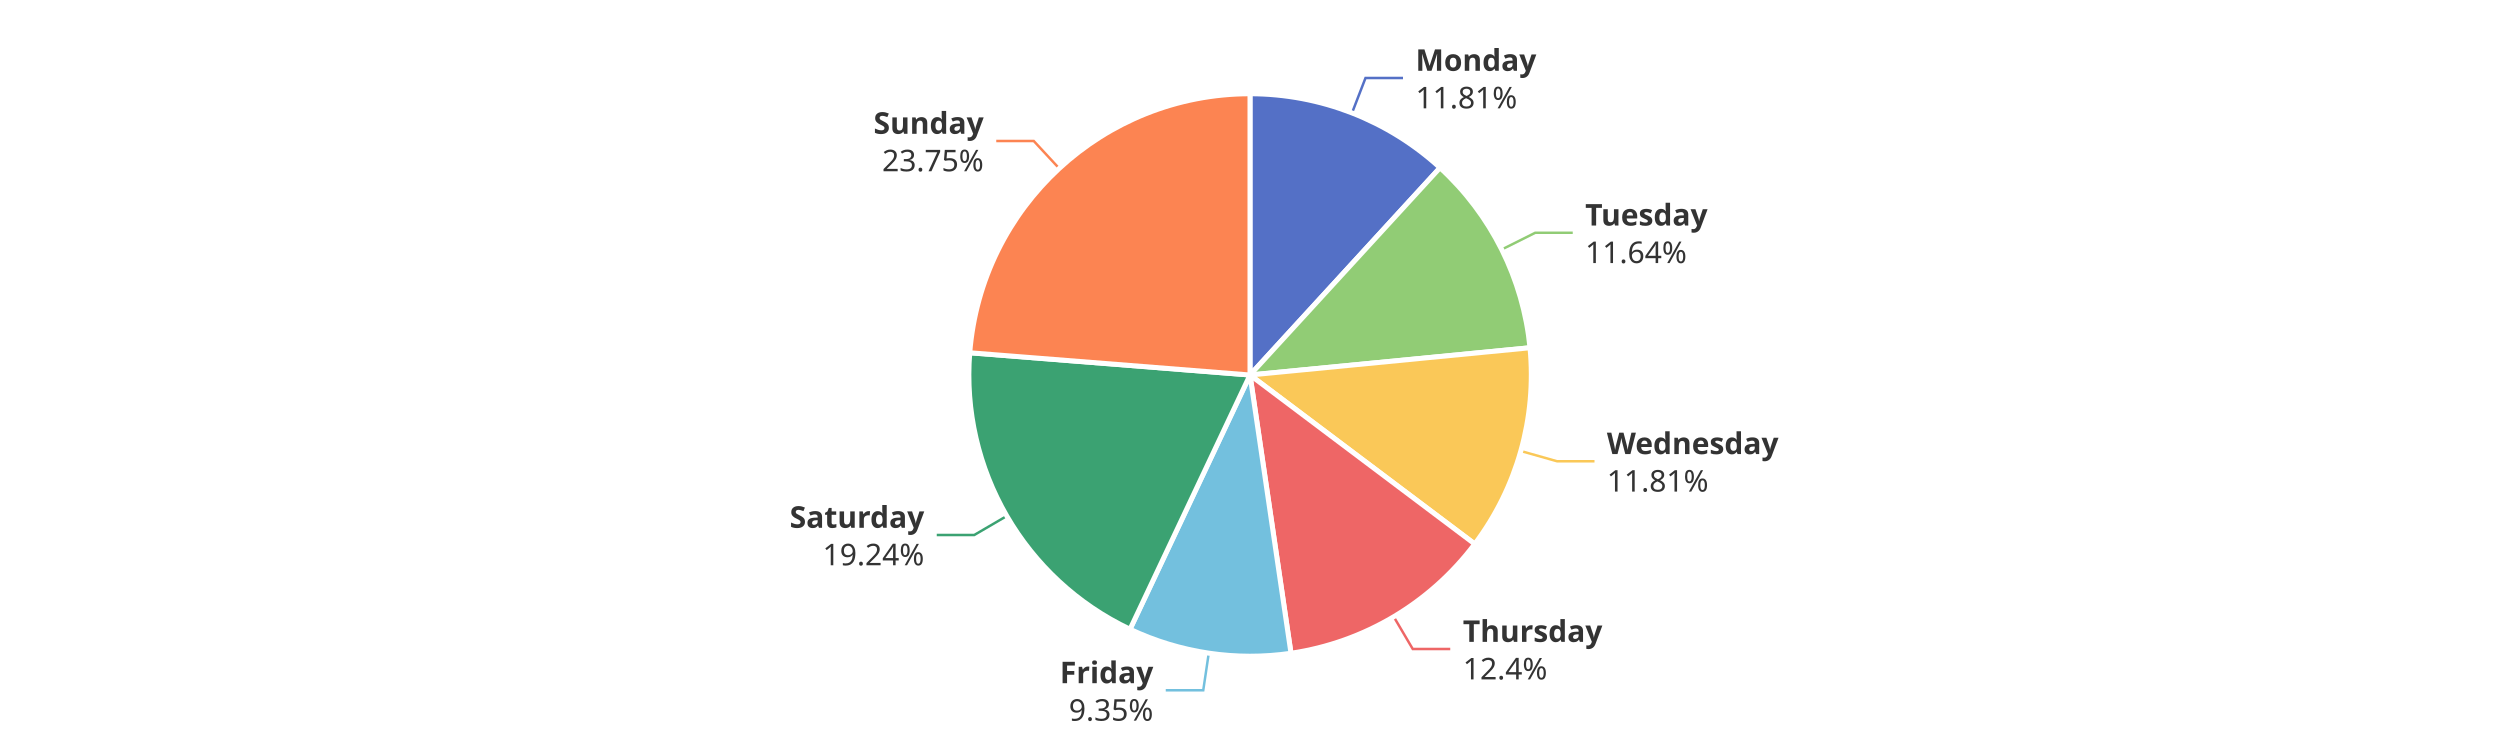
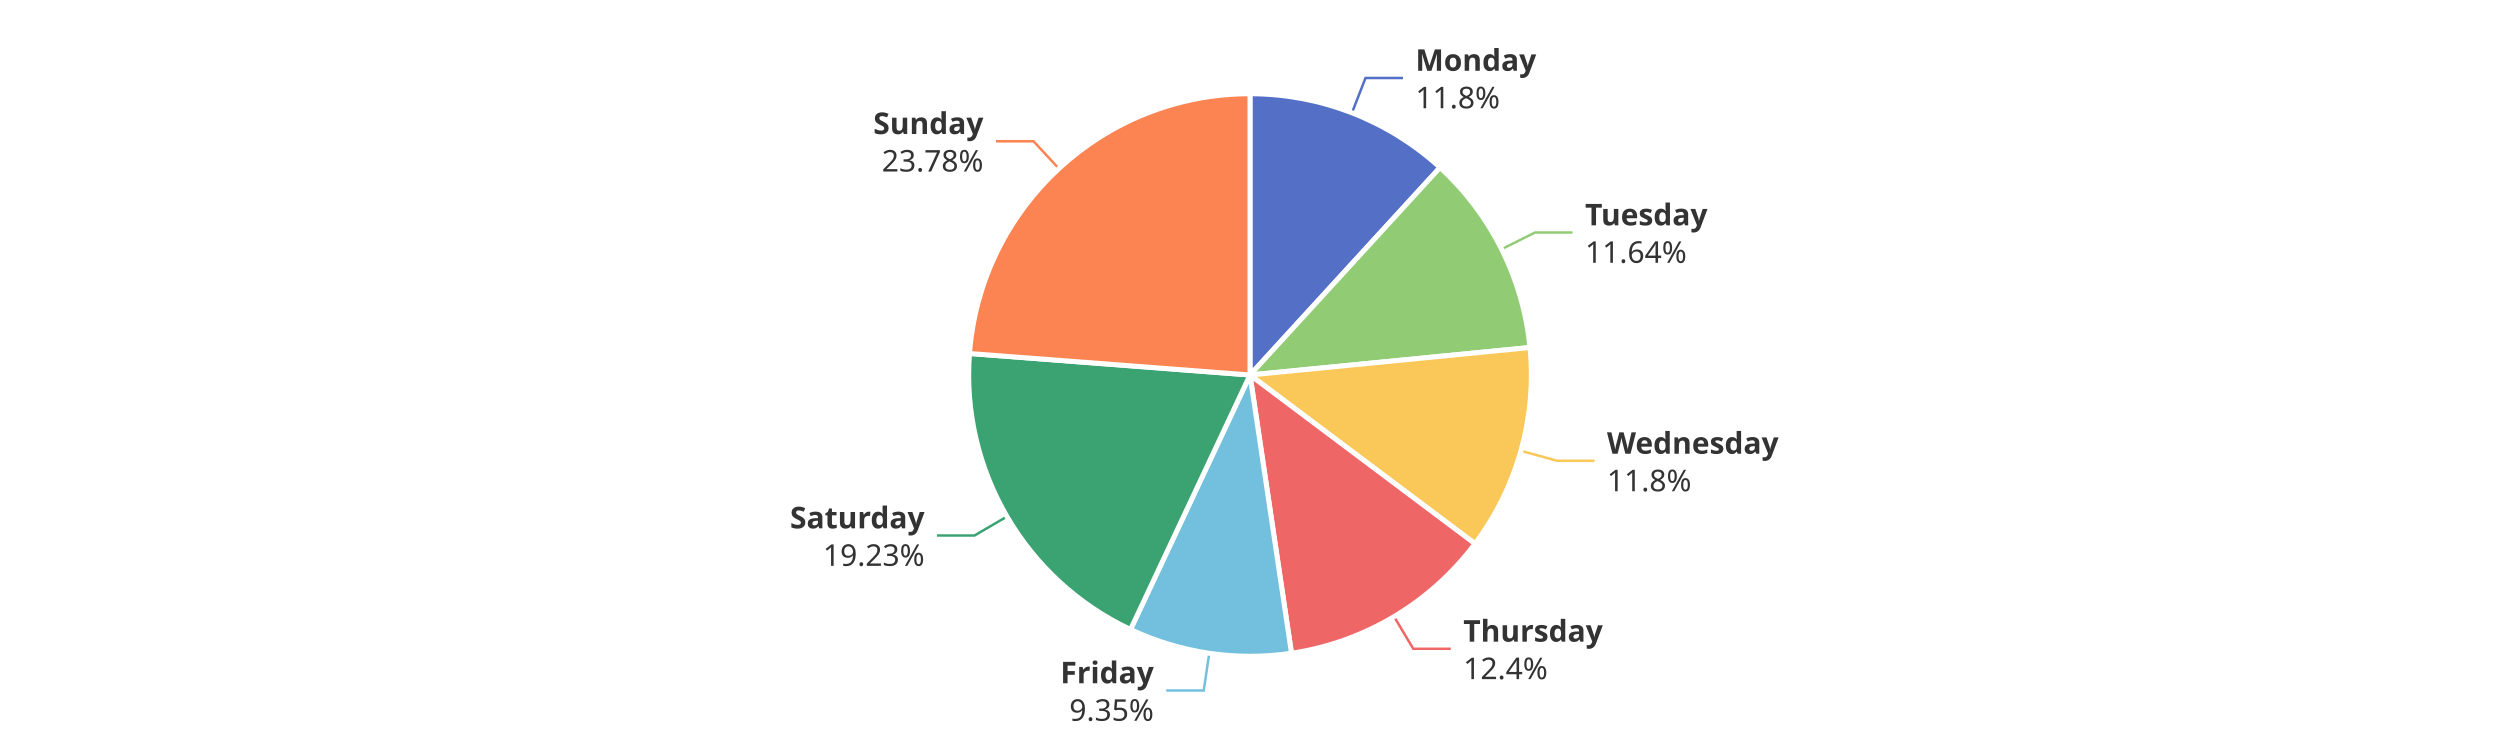
<svg xmlns="http://www.w3.org/2000/svg" width="1000" height="300" version="1.1" baseProfile="full" viewBox="0 0 1000 300">
  <rect width="1000" height="300" x="0" y="0" id="0" fill="#ffffff" />
-   <polyline points="540.8 45.2 546.2 31.2 561.2 31.2" fill="none" stroke="#5470c6" />
-   <polyline points="600.7 99.8 614.1 93.1 629.1 93.1" fill="none" stroke="#91cc75" />
-   <polyline points="608.3 180.4 622.8 184.5 637.8 184.5" fill="none" stroke="#fac858" />
-   <polyline points="557.5 246.7 565.1 259.6 580.1 259.6" fill="none" stroke="#ee6666" />
-   <polyline points="483.5 261.3 481.3 276.1 466.3 276.1" fill="none" stroke="#73c0de" />
-   <polyline points="402.7 206.4 389.7 214 374.7 214" fill="none" stroke="#3ba272" />
-   <polyline points="423.7 67.4 413.5 56.4 398.5 56.4" fill="none" stroke="#fc8452" />
-   <path d="M500 37.5A112.5 112.5 0 0 1 576 67.1L500 150Z" fill="#5470c6" stroke="#fff" stroke-width="2" stroke-linejoin="round" />
-   <path d="M576 67.1A112.5 112.5 0 0 1 612 139.1L500 150Z" fill="#91cc75" stroke="#fff" stroke-width="2" stroke-linejoin="round" />
-   <path d="M612 139.1A112.5 112.5 0 0 1 589.9 217.6L500 150Z" fill="#fac858" stroke="#fff" stroke-width="2" stroke-linejoin="round" />
-   <path d="M589.9 217.6A112.5 112.5 0 0 1 516.4 261.3L500 150Z" fill="#ee6666" stroke="#fff" stroke-width="2" stroke-linejoin="round" />
-   <path d="M516.4 261.3A112.5 112.5 0 0 1 452 251.7L500 150Z" fill="#73c0de" stroke="#fff" stroke-width="2" stroke-linejoin="round" />
-   <path d="M452 251.7A112.5 112.5 0 0 1 387.9 141.1L500 150Z" fill="#3ba272" stroke="#fff" stroke-width="2" stroke-linejoin="round" />
-   <path d="M387.9 141.1A112.5 112.5 0 0 1 500 37.5L500 150Z" fill="#fc8452" stroke="#fff" stroke-width="2" stroke-linejoin="round" />
-   <path d="M0 -15l42.8 0l0 30l-42.8 0Z" transform="translate(566.2319 31.1772)" fill="none" />
-   <text dominant-baseline="central" text-anchor="start" style="font-size:12px;font-family:sans-serif;font-weight:bold;" y="-7.5" transform="translate(566.2319 31.1772)" fill="#333" stroke="rgb(255,255,255)" stroke-width="2" paint-order="stroke" stroke-miterlimit="2">Monday</text>
-   <text dominant-baseline="central" text-anchor="start" style="font-size:12px;font-family:sans-serif;" y="7.5" transform="translate(566.2319 31.1772)" fill="#333" stroke="rgb(255,255,255)" stroke-width="2" paint-order="stroke" stroke-miterlimit="2">11.81%</text>
-   <path d="M0 -15l46.2 0l0 30l-46.2 0Z" transform="translate(634.0786 93.0587)" fill="none" />
-   <text dominant-baseline="central" text-anchor="start" style="font-size:12px;font-family:sans-serif;font-weight:bold;" y="-7.5" transform="translate(634.0786 93.0587)" fill="#333" stroke="rgb(255,255,255)" stroke-width="2" paint-order="stroke" stroke-miterlimit="2">Tuesday</text>
-   <text dominant-baseline="central" text-anchor="start" style="font-size:12px;font-family:sans-serif;" y="7.5" transform="translate(634.0786 93.0587)" fill="#333" stroke="rgb(255,255,255)" stroke-width="2" paint-order="stroke" stroke-miterlimit="2">11.64%</text>
-   <path d="M0 -15l63.6 0l0 30l-63.6 0Z" transform="translate(642.7501 184.4771)" fill="none" />
-   <text dominant-baseline="central" text-anchor="start" style="font-size:12px;font-family:sans-serif;font-weight:bold;" y="-7.5" transform="translate(642.7501 184.4771)" fill="#333" stroke="rgb(255,255,255)" stroke-width="2" paint-order="stroke" stroke-miterlimit="2">Wednesday</text>
-   <text dominant-baseline="central" text-anchor="start" style="font-size:12px;font-family:sans-serif;" y="7.5" transform="translate(642.7501 184.4771)" fill="#333" stroke="rgb(255,255,255)" stroke-width="2" paint-order="stroke" stroke-miterlimit="2">11.81%</text>
-   <path d="M0 -15l50.2 0l0 30l-50.2 0Z" transform="translate(585.1498 259.5981)" fill="none" />
-   <text dominant-baseline="central" text-anchor="start" style="font-size:12px;font-family:sans-serif;font-weight:bold;" y="-7.5" transform="translate(585.1498 259.5981)" fill="#333" stroke="rgb(255,255,255)" stroke-width="2" paint-order="stroke" stroke-miterlimit="2">Thursday</text>
-   <text dominant-baseline="central" text-anchor="start" style="font-size:12px;font-family:sans-serif;" y="7.5" transform="translate(585.1498 259.5981)" fill="#333" stroke="rgb(255,255,255)" stroke-width="2" paint-order="stroke" stroke-miterlimit="2">12.4%</text>
-   <path d="M-34.2 -15l34.2 0l0 30l-34.2 0Z" transform="translate(461.3197 276.1241)" fill="none" />
-   <text dominant-baseline="central" text-anchor="end" style="font-size:12px;font-family:sans-serif;font-weight:bold;" y="-7.5" transform="translate(461.3197 276.1241)" fill="#333" stroke="rgb(255,255,255)" stroke-width="2" paint-order="stroke" stroke-miterlimit="2">Friday</text>
-   <text dominant-baseline="central" text-anchor="end" style="font-size:12px;font-family:sans-serif;" y="7.5" transform="translate(461.3197 276.1241)" fill="#333" stroke="rgb(255,255,255)" stroke-width="2" paint-order="stroke" stroke-miterlimit="2">9.35%</text>
-   <path d="M-48.2 -15l48.2 0l0 30l-48.2 0Z" transform="translate(369.7021 213.958)" fill="none" />
-   <text dominant-baseline="central" text-anchor="end" style="font-size:12px;font-family:sans-serif;font-weight:bold;" y="-7.5" transform="translate(369.7021 213.958)" fill="#333" stroke="rgb(255,255,255)" stroke-width="2" paint-order="stroke" stroke-miterlimit="2">Saturday</text>
-   <text dominant-baseline="central" text-anchor="end" style="font-size:12px;font-family:sans-serif;" y="7.5" transform="translate(369.7021 213.958)" fill="#333" stroke="rgb(255,255,255)" stroke-width="2" paint-order="stroke" stroke-miterlimit="2">19.24%</text>
-   <path d="M-40.9 -15l40.9 0l0 30l-40.9 0Z" transform="translate(393.4753 56.3531)" fill="none" />
-   <text dominant-baseline="central" text-anchor="end" style="font-size:12px;font-family:sans-serif;font-weight:bold;" y="-7.5" transform="translate(393.4753 56.3531)" fill="#333" stroke="rgb(255,255,255)" stroke-width="2" paint-order="stroke" stroke-miterlimit="2">Sunday</text>
-   <text dominant-baseline="central" text-anchor="end" style="font-size:12px;font-family:sans-serif;" y="7.5" transform="translate(393.4753 56.3531)" fill="#333" stroke="rgb(255,255,255)" stroke-width="2" paint-order="stroke" stroke-miterlimit="2">23.75%</text>
+   <polyline points="540.8 45.1 546.2 31.2 561.2 31.2" fill="none" stroke="#5470c6" />
+   <polyline points="600.6 99.7 614 93 629 93" fill="none" stroke="#91cc75" />
+   <polyline points="608.3 180.3 622.8 184.3 637.8 184.3" fill="none" stroke="#fac858" />
+   <polyline points="557.6 246.6 565.3 259.5 580.3 259.5" fill="none" stroke="#ee6666" />
+   <polyline points="483.7 261.3 481.5 276.2 466.5 276.2" fill="none" stroke="#73c0de" />
+   <polyline points="402.8 206.6 389.8 214.2 374.8 214.2" fill="none" stroke="#3ba272" />
+   <polyline points="423.6 67.5 413.4 56.5 398.4 56.5" fill="none" stroke="#fc8452" />
+   <path d="M500 37.5A112.5 112.5 0 0 1 576 67L500 150Z" fill="#5470c6" stroke="#fff" stroke-width="2" stroke-linejoin="round" />
+   <path d="M576 67A112.5 112.5 0 0 1 612 139L500 150Z" fill="#91cc75" stroke="#fff" stroke-width="2" stroke-linejoin="round" />
+   <path d="M612 139A112.5 112.5 0 0 1 590 217.5L500 150Z" fill="#fac858" stroke="#fff" stroke-width="2" stroke-linejoin="round" />
+   <path d="M590 217.5A112.5 112.5 0 0 1 516.6 261.3L500 150Z" fill="#ee6666" stroke="#fff" stroke-width="2" stroke-linejoin="round" />
+   <path d="M516.6 261.3A112.5 112.5 0 0 1 452.2 251.8L500 150Z" fill="#73c0de" stroke="#fff" stroke-width="2" stroke-linejoin="round" />
+   <path d="M452.2 251.8A112.5 112.5 0 0 1 387.8 141.4L500 150Z" fill="#3ba272" stroke="#fff" stroke-width="2" stroke-linejoin="round" />
+   <path d="M387.8 141.4A112.5 112.5 0 0 1 500 37.5L500 150Z" fill="#fc8452" stroke="#fff" stroke-width="2" stroke-linejoin="round" />
+   <path d="M0 -15l42.8 0l0 30l-42.8 0Z" transform="translate(566.1901 31.1609)" fill="none" />
+   <text dominant-baseline="central" text-anchor="start" style="font-size:12px;font-family:sans-serif;font-weight:bold;" y="-7.5" transform="translate(566.1901 31.1609)" fill="#333" stroke="rgb(255,255,255)" stroke-width="2" paint-order="stroke" stroke-miterlimit="2">Monday</text>
+   <text dominant-baseline="central" text-anchor="start" style="font-size:12px;font-family:sans-serif;" y="7.5" transform="translate(566.1901 31.1609)" fill="#333" stroke="rgb(255,255,255)" stroke-width="2" paint-order="stroke" stroke-miterlimit="2">11.8%</text>
+   <path d="M0 -15l46.2 0l0 30l-46.2 0Z" transform="translate(634.0365 92.9744)" fill="none" />
+   <text dominant-baseline="central" text-anchor="start" style="font-size:12px;font-family:sans-serif;font-weight:bold;" y="-7.5" transform="translate(634.0365 92.9744)" fill="#333" stroke="rgb(255,255,255)" stroke-width="2" paint-order="stroke" stroke-miterlimit="2">Tuesday</text>
+   <text dominant-baseline="central" text-anchor="start" style="font-size:12px;font-family:sans-serif;" y="7.5" transform="translate(634.0365 92.9744)" fill="#333" stroke="rgb(255,255,255)" stroke-width="2" paint-order="stroke" stroke-miterlimit="2">11.64%</text>
+   <path d="M0 -15l63.6 0l0 30l-63.6 0Z" transform="translate(642.7889 184.3387)" fill="none" />
+   <text dominant-baseline="central" text-anchor="start" style="font-size:12px;font-family:sans-serif;font-weight:bold;" y="-7.5" transform="translate(642.7889 184.3387)" fill="#333" stroke="rgb(255,255,255)" stroke-width="2" paint-order="stroke" stroke-miterlimit="2">Wednesday</text>
+   <text dominant-baseline="central" text-anchor="start" style="font-size:12px;font-family:sans-serif;" y="7.5" transform="translate(642.7889 184.3387)" fill="#333" stroke="rgb(255,255,255)" stroke-width="2" paint-order="stroke" stroke-miterlimit="2">11.8%</text>
+   <path d="M0 -15l50.2 0l0 30l-50.2 0Z" transform="translate(585.316 259.4992)" fill="none" />
+   <text dominant-baseline="central" text-anchor="start" style="font-size:12px;font-family:sans-serif;font-weight:bold;" y="-7.5" transform="translate(585.316 259.4992)" fill="#333" stroke="rgb(255,255,255)" stroke-width="2" paint-order="stroke" stroke-miterlimit="2">Thursday</text>
+   <text dominant-baseline="central" text-anchor="start" style="font-size:12px;font-family:sans-serif;" y="7.5" transform="translate(585.316 259.4992)" fill="#333" stroke="rgb(255,255,255)" stroke-width="2" paint-order="stroke" stroke-miterlimit="2">12.4%</text>
+   <path d="M-34.2 -15l34.2 0l0 30l-34.2 0Z" transform="translate(461.5197 276.1536)" fill="none" />
+   <text dominant-baseline="central" text-anchor="end" style="font-size:12px;font-family:sans-serif;font-weight:bold;" y="-7.5" transform="translate(461.5197 276.1536)" fill="#333" stroke="rgb(255,255,255)" stroke-width="2" paint-order="stroke" stroke-miterlimit="2">Friday</text>
+   <text dominant-baseline="central" text-anchor="end" style="font-size:12px;font-family:sans-serif;" y="7.5" transform="translate(461.5197 276.1536)" fill="#333" stroke="rgb(255,255,255)" stroke-width="2" paint-order="stroke" stroke-miterlimit="2">9.35%</text>
+   <path d="M-48.2 -15l48.2 0l0 30l-48.2 0Z" transform="translate(369.8296 214.1774)" fill="none" />
+   <text dominant-baseline="central" text-anchor="end" style="font-size:12px;font-family:sans-serif;font-weight:bold;" y="-7.5" transform="translate(369.8296 214.1774)" fill="#333" stroke="rgb(255,255,255)" stroke-width="2" paint-order="stroke" stroke-miterlimit="2">Saturday</text>
+   <text dominant-baseline="central" text-anchor="end" style="font-size:12px;font-family:sans-serif;" y="7.5" transform="translate(369.8296 214.1774)" fill="#333" stroke="rgb(255,255,255)" stroke-width="2" paint-order="stroke" stroke-miterlimit="2">19.23%</text>
+   <path d="M-40.9 -15l40.9 0l0 30l-40.9 0Z" transform="translate(393.3647 56.4555)" fill="none" />
+   <text dominant-baseline="central" text-anchor="end" style="font-size:12px;font-family:sans-serif;font-weight:bold;" y="-7.5" transform="translate(393.3647 56.4555)" fill="#333" stroke="rgb(255,255,255)" stroke-width="2" paint-order="stroke" stroke-miterlimit="2">Sunday</text>
+   <text dominant-baseline="central" text-anchor="end" style="font-size:12px;font-family:sans-serif;" y="7.5" transform="translate(393.3647 56.4555)" fill="#333" stroke="rgb(255,255,255)" stroke-width="2" paint-order="stroke" stroke-miterlimit="2">23.78%</text>
</svg>
